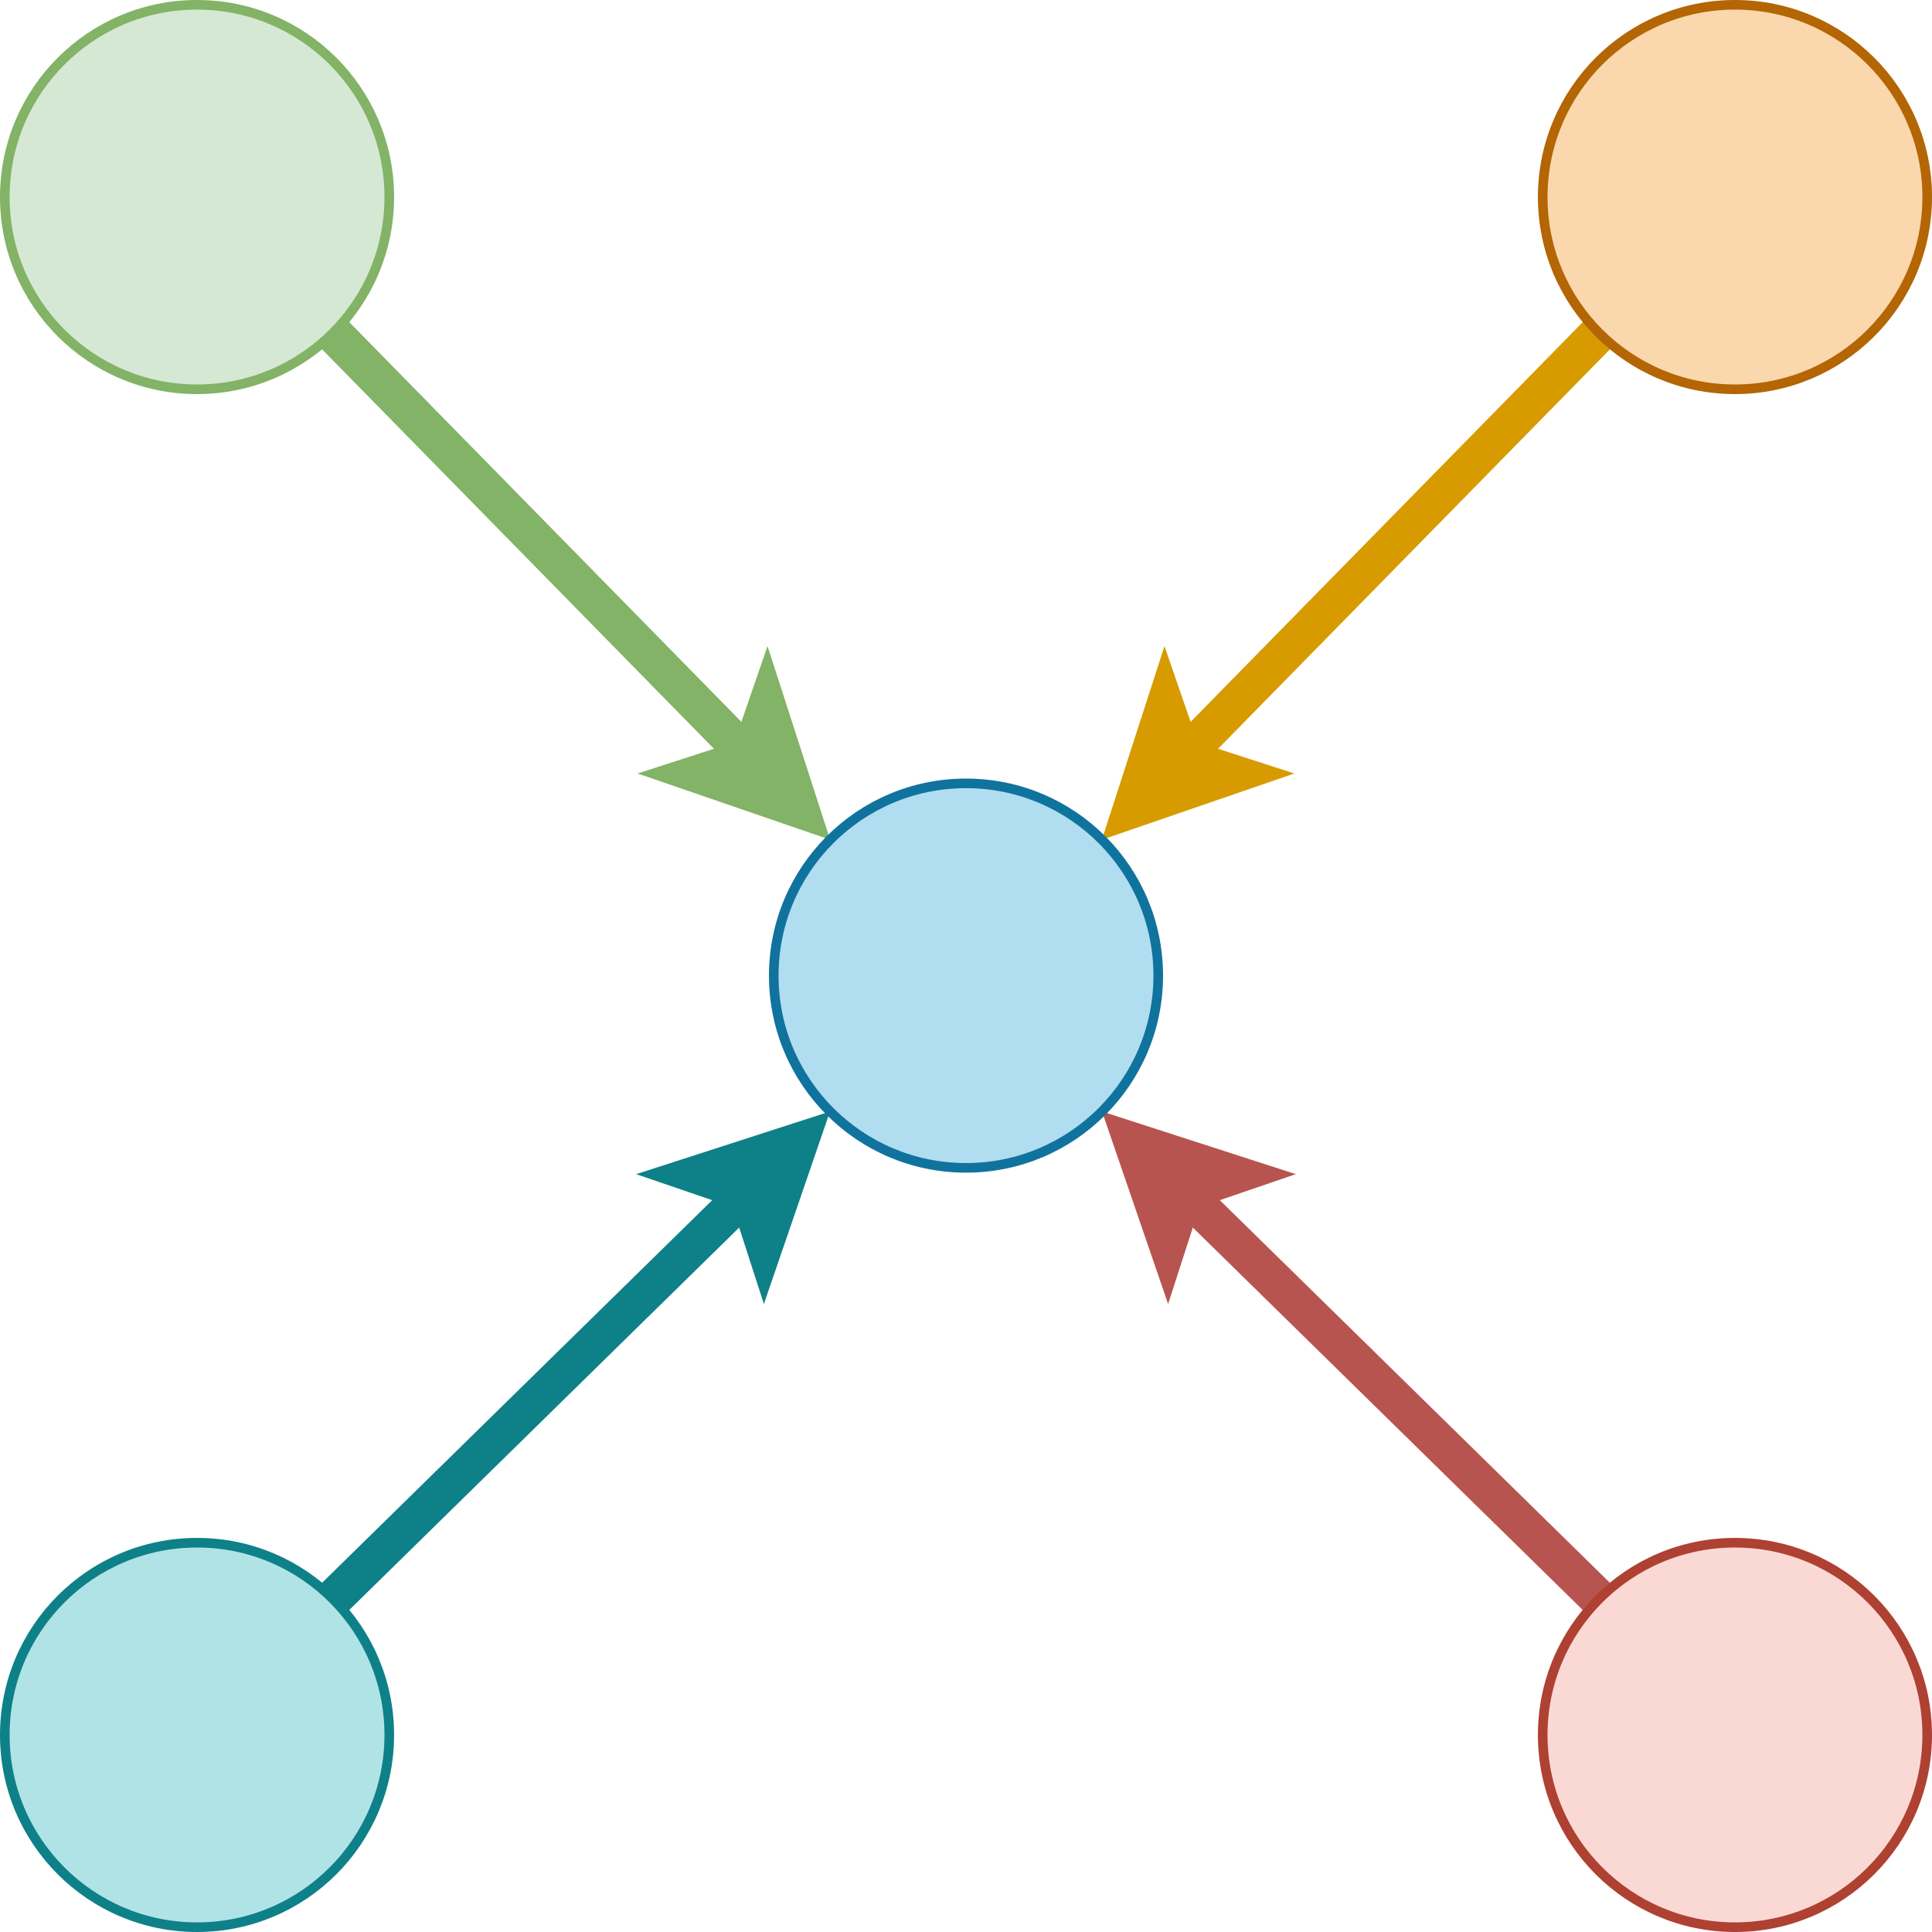
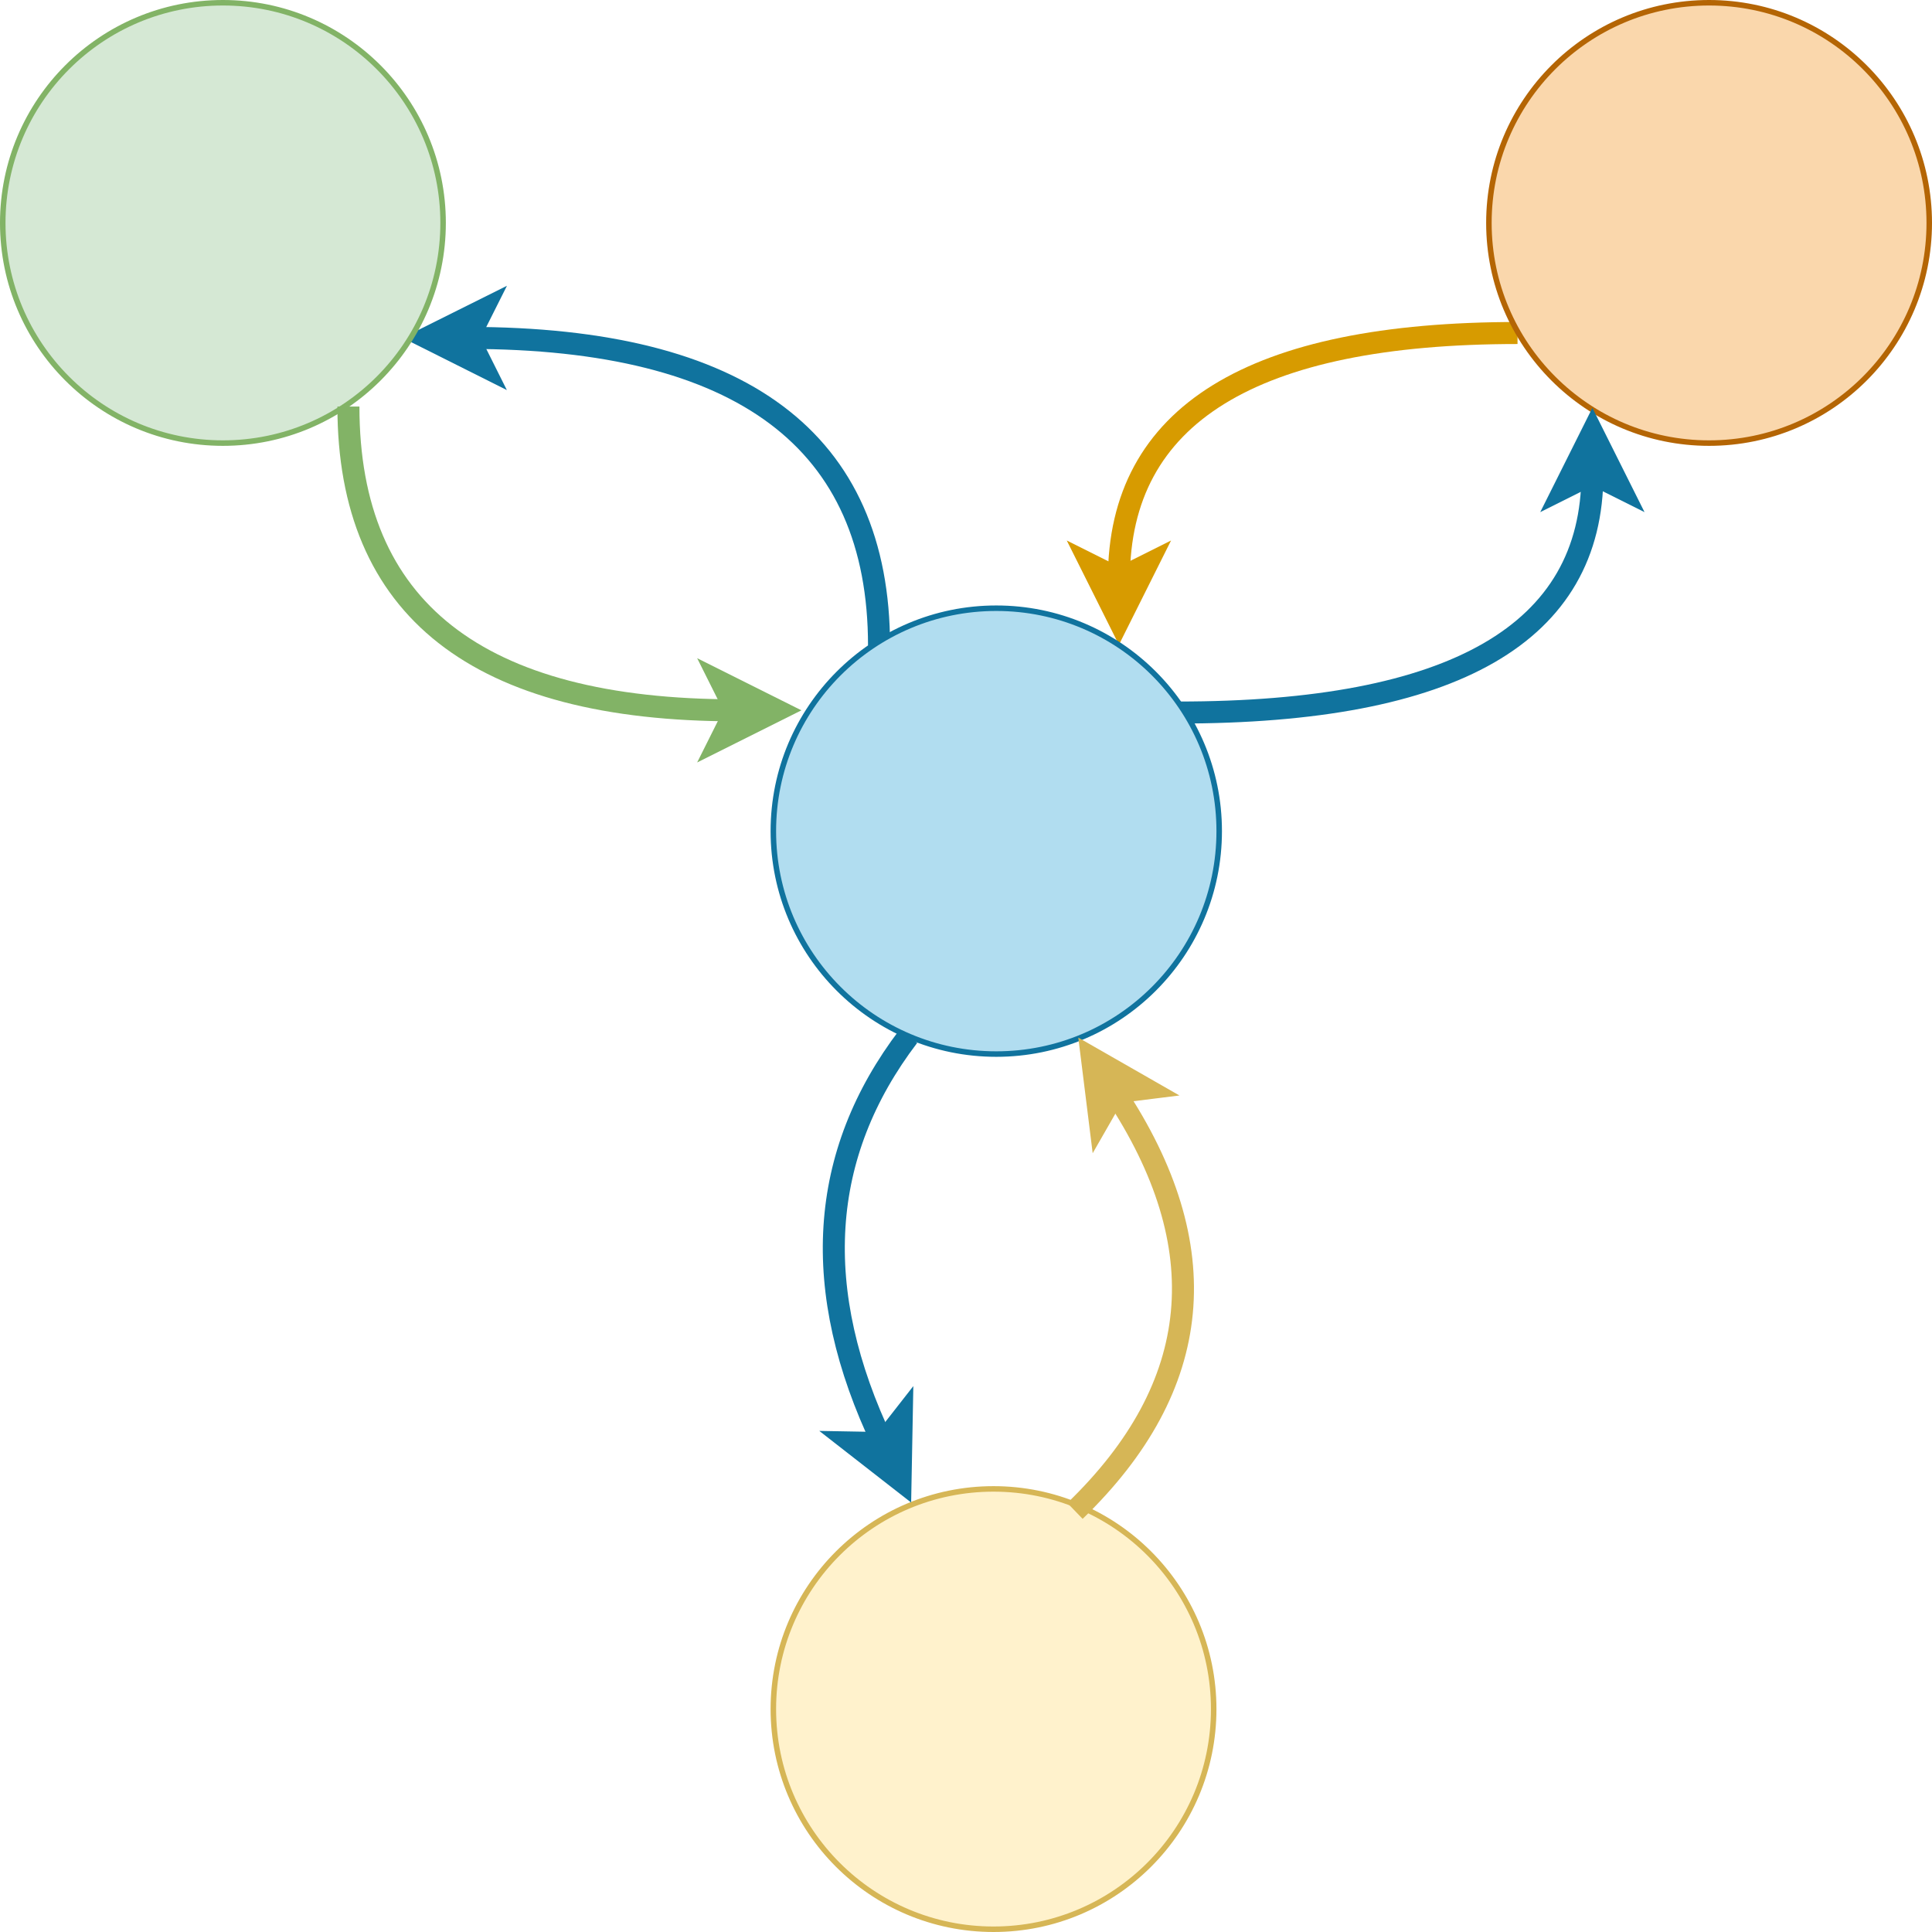
- <svg xmlns="http://www.w3.org/2000/svg" version="1.1" width="201px" height="201px" viewBox="-0.5 -0.5 201 201" content="&lt;mxfile host=&quot;Electron&quot; modified=&quot;2024-03-11T09:09:06.235Z&quot; agent=&quot;Mozilla/5.0 (Macintosh; Intel Mac OS X 10_15_7) AppleWebKit/537.36 (KHTML, like Gecko) draw.io/24.0.4 Chrome/120.0.61.109 Electron/28.1.0 Safari/537.36&quot; etag=&quot;y_GIt6wVS2_nbyJkpUK7&quot; version=&quot;24.0.4&quot; type=&quot;device&quot;&gt;&#10;  &lt;diagram name=&quot;Page-1&quot; id=&quot;RKPvBWiPdUgW-k852GJ5&quot;&gt;&#10;    &lt;mxGraphModel dx=&quot;356&quot; dy=&quot;306&quot; grid=&quot;1&quot; gridSize=&quot;10&quot; guides=&quot;1&quot; tooltips=&quot;1&quot; connect=&quot;1&quot; arrows=&quot;1&quot; fold=&quot;1&quot; page=&quot;1&quot; pageScale=&quot;1&quot; pageWidth=&quot;827&quot; pageHeight=&quot;1169&quot; math=&quot;0&quot; shadow=&quot;0&quot;&gt;&#10;      &lt;root&gt;&#10;        &lt;mxCell id=&quot;0&quot; /&gt;&#10;        &lt;mxCell id=&quot;1&quot; parent=&quot;0&quot; /&gt;&#10;        &lt;mxCell id=&quot;e1JbbTw_rIGk7rZiJ3f4-6&quot; style=&quot;rounded=0;orthogonalLoop=1;jettySize=auto;html=1;exitX=1;exitY=0;exitDx=0;exitDy=0;entryX=0;entryY=1;entryDx=0;entryDy=0;strokeWidth=4;fillColor=#ffe6cc;strokeColor=#d79b00;startArrow=classic;startFill=1;endArrow=none;endFill=0;&quot; edge=&quot;1&quot; parent=&quot;1&quot; source=&quot;e1JbbTw_rIGk7rZiJ3f4-1&quot; target=&quot;e1JbbTw_rIGk7rZiJ3f4-5&quot;&gt;&#10;          &lt;mxGeometry relative=&quot;1&quot; as=&quot;geometry&quot; /&gt;&#10;        &lt;/mxCell&gt;&#10;        &lt;mxCell id=&quot;e1JbbTw_rIGk7rZiJ3f4-7&quot; style=&quot;rounded=0;orthogonalLoop=1;jettySize=auto;html=1;exitX=1;exitY=1;exitDx=0;exitDy=0;entryX=0;entryY=0;entryDx=0;entryDy=0;strokeWidth=4;fillColor=#f8cecc;strokeColor=#b85450;startArrow=classic;startFill=1;endArrow=none;endFill=0;&quot; edge=&quot;1&quot; parent=&quot;1&quot; source=&quot;e1JbbTw_rIGk7rZiJ3f4-1&quot; target=&quot;e1JbbTw_rIGk7rZiJ3f4-4&quot;&gt;&#10;          &lt;mxGeometry relative=&quot;1&quot; as=&quot;geometry&quot; /&gt;&#10;        &lt;/mxCell&gt;&#10;        &lt;mxCell id=&quot;e1JbbTw_rIGk7rZiJ3f4-8&quot; style=&quot;rounded=0;orthogonalLoop=1;jettySize=auto;html=1;exitX=0;exitY=1;exitDx=0;exitDy=0;entryX=1;entryY=0;entryDx=0;entryDy=0;strokeWidth=4;fillColor=#b0e3e6;strokeColor=#0e8088;startArrow=classic;startFill=1;endArrow=none;endFill=0;&quot; edge=&quot;1&quot; parent=&quot;1&quot; source=&quot;e1JbbTw_rIGk7rZiJ3f4-1&quot; target=&quot;e1JbbTw_rIGk7rZiJ3f4-3&quot;&gt;&#10;          &lt;mxGeometry relative=&quot;1&quot; as=&quot;geometry&quot; /&gt;&#10;        &lt;/mxCell&gt;&#10;        &lt;mxCell id=&quot;e1JbbTw_rIGk7rZiJ3f4-9&quot; style=&quot;rounded=0;orthogonalLoop=1;jettySize=auto;html=1;exitX=0;exitY=0;exitDx=0;exitDy=0;entryX=1;entryY=1;entryDx=0;entryDy=0;strokeWidth=4;fillColor=#d5e8d4;strokeColor=#82b366;startArrow=classic;startFill=1;endArrow=none;endFill=0;&quot; edge=&quot;1&quot; parent=&quot;1&quot; source=&quot;e1JbbTw_rIGk7rZiJ3f4-1&quot; target=&quot;e1JbbTw_rIGk7rZiJ3f4-2&quot;&gt;&#10;          &lt;mxGeometry relative=&quot;1&quot; as=&quot;geometry&quot; /&gt;&#10;        &lt;/mxCell&gt;&#10;        &lt;mxCell id=&quot;e1JbbTw_rIGk7rZiJ3f4-1&quot; value=&quot;&quot; style=&quot;ellipse;whiteSpace=wrap;html=1;aspect=fixed;fillColor=#b1ddf0;strokeColor=#10739e;&quot; vertex=&quot;1&quot; parent=&quot;1&quot;&gt;&#10;          &lt;mxGeometry x=&quot;360&quot; y=&quot;281&quot; width=&quot;40&quot; height=&quot;40&quot; as=&quot;geometry&quot; /&gt;&#10;        &lt;/mxCell&gt;&#10;        &lt;mxCell id=&quot;e1JbbTw_rIGk7rZiJ3f4-2&quot; value=&quot;&quot; style=&quot;ellipse;whiteSpace=wrap;html=1;aspect=fixed;fillColor=#d5e8d4;strokeColor=#82b366;&quot; vertex=&quot;1&quot; parent=&quot;1&quot;&gt;&#10;          &lt;mxGeometry x=&quot;280&quot; y=&quot;200&quot; width=&quot;40&quot; height=&quot;40&quot; as=&quot;geometry&quot; /&gt;&#10;        &lt;/mxCell&gt;&#10;        &lt;mxCell id=&quot;e1JbbTw_rIGk7rZiJ3f4-3&quot; value=&quot;&quot; style=&quot;ellipse;whiteSpace=wrap;html=1;aspect=fixed;fillColor=#b0e3e6;strokeColor=#0e8088;&quot; vertex=&quot;1&quot; parent=&quot;1&quot;&gt;&#10;          &lt;mxGeometry x=&quot;280&quot; y=&quot;360&quot; width=&quot;40&quot; height=&quot;40&quot; as=&quot;geometry&quot; /&gt;&#10;        &lt;/mxCell&gt;&#10;        &lt;mxCell id=&quot;e1JbbTw_rIGk7rZiJ3f4-4&quot; value=&quot;&quot; style=&quot;ellipse;whiteSpace=wrap;html=1;aspect=fixed;fillColor=#fad9d5;strokeColor=#ae4132;&quot; vertex=&quot;1&quot; parent=&quot;1&quot;&gt;&#10;          &lt;mxGeometry x=&quot;440&quot; y=&quot;360&quot; width=&quot;40&quot; height=&quot;40&quot; as=&quot;geometry&quot; /&gt;&#10;        &lt;/mxCell&gt;&#10;        &lt;mxCell id=&quot;e1JbbTw_rIGk7rZiJ3f4-5&quot; value=&quot;&quot; style=&quot;ellipse;whiteSpace=wrap;html=1;aspect=fixed;fillColor=#fad7ac;strokeColor=#b46504;&quot; vertex=&quot;1&quot; parent=&quot;1&quot;&gt;&#10;          &lt;mxGeometry x=&quot;440&quot; y=&quot;200&quot; width=&quot;40&quot; height=&quot;40&quot; as=&quot;geometry&quot; /&gt;&#10;        &lt;/mxCell&gt;&#10;      &lt;/root&gt;&#10;    &lt;/mxGraphModel&gt;&#10;  &lt;/diagram&gt;&#10;&lt;/mxfile&gt;&#10;">
+ <svg xmlns="http://www.w3.org/2000/svg" version="1.1" width="351px" height="351px" viewBox="-0.5 -0.5 351 351" content="&lt;mxfile host=&quot;Electron&quot; modified=&quot;2024-03-12T17:26:37.367Z&quot; agent=&quot;Mozilla/5.0 (Macintosh; Intel Mac OS X 10_15_7) AppleWebKit/537.36 (KHTML, like Gecko) draw.io/24.0.4 Chrome/120.0.61.109 Electron/28.1.0 Safari/537.36&quot; etag=&quot;D-taG9vALqTElkhvd8s4&quot; version=&quot;24.0.4&quot; type=&quot;device&quot;&gt;&#10;  &lt;diagram name=&quot;Page-1&quot; id=&quot;RKPvBWiPdUgW-k852GJ5&quot;&gt;&#10;    &lt;mxGraphModel dx=&quot;956&quot; dy=&quot;569&quot; grid=&quot;1&quot; gridSize=&quot;10&quot; guides=&quot;1&quot; tooltips=&quot;1&quot; connect=&quot;1&quot; arrows=&quot;1&quot; fold=&quot;1&quot; page=&quot;1&quot; pageScale=&quot;1&quot; pageWidth=&quot;827&quot; pageHeight=&quot;1169&quot; math=&quot;0&quot; shadow=&quot;0&quot;&gt;&#10;      &lt;root&gt;&#10;        &lt;mxCell id=&quot;0&quot; /&gt;&#10;        &lt;mxCell id=&quot;1&quot; parent=&quot;0&quot; /&gt;&#10;        &lt;mxCell id=&quot;Xyjjoyls6ed7M-fOswV_-16&quot; style=&quot;edgeStyle=orthogonalEdgeStyle;rounded=0;orthogonalLoop=1;jettySize=auto;html=1;exitX=0.908;exitY=0.761;exitDx=0;exitDy=0;entryX=0.237;entryY=0.084;entryDx=0;entryDy=0;curved=1;targetPerimeterSpacing=0;startArrow=classic;startFill=1;strokeWidth=4;endArrow=none;endFill=0;fillColor=#b1ddf0;strokeColor=#10739e;entryPerimeter=0;exitPerimeter=0;&quot; parent=&quot;1&quot; source=&quot;e1JbbTw_rIGk7rZiJ3f4-2&quot; target=&quot;e1JbbTw_rIGk7rZiJ3f4-1&quot; edge=&quot;1&quot;&gt;&#10;          &lt;mxGeometry relative=&quot;1&quot; as=&quot;geometry&quot; /&gt;&#10;        &lt;/mxCell&gt;&#10;        &lt;mxCell id=&quot;e1JbbTw_rIGk7rZiJ3f4-2&quot; value=&quot;&quot; style=&quot;ellipse;whiteSpace=wrap;html=1;aspect=fixed;fillColor=#d5e8d4;strokeColor=#82b366;&quot; parent=&quot;1&quot; vertex=&quot;1&quot;&gt;&#10;          &lt;mxGeometry x=&quot;220&quot; y=&quot;130&quot; width=&quot;80&quot; height=&quot;80&quot; as=&quot;geometry&quot; /&gt;&#10;        &lt;/mxCell&gt;&#10;        &lt;mxCell id=&quot;e1JbbTw_rIGk7rZiJ3f4-3&quot; value=&quot;&quot; style=&quot;ellipse;whiteSpace=wrap;html=1;aspect=fixed;fillColor=#fff2cc;strokeColor=#d6b656;&quot; parent=&quot;1&quot; vertex=&quot;1&quot;&gt;&#10;          &lt;mxGeometry x=&quot;360&quot; y=&quot;400&quot; width=&quot;80&quot; height=&quot;80&quot; as=&quot;geometry&quot; /&gt;&#10;        &lt;/mxCell&gt;&#10;        &lt;mxCell id=&quot;Xyjjoyls6ed7M-fOswV_-12&quot; style=&quot;edgeStyle=orthogonalEdgeStyle;rounded=0;orthogonalLoop=1;jettySize=auto;html=1;exitX=0.065;exitY=0.75;exitDx=0;exitDy=0;entryX=0.775;entryY=0.082;entryDx=0;entryDy=0;fillColor=#ffe6cc;strokeColor=#d79b00;strokeWidth=4;curved=1;exitPerimeter=0;entryPerimeter=0;&quot; parent=&quot;1&quot; source=&quot;e1JbbTw_rIGk7rZiJ3f4-5&quot; target=&quot;e1JbbTw_rIGk7rZiJ3f4-1&quot; edge=&quot;1&quot;&gt;&#10;          &lt;mxGeometry relative=&quot;1&quot; as=&quot;geometry&quot; /&gt;&#10;        &lt;/mxCell&gt;&#10;        &lt;mxCell id=&quot;e1JbbTw_rIGk7rZiJ3f4-5&quot; value=&quot;&quot; style=&quot;ellipse;whiteSpace=wrap;html=1;aspect=fixed;fillColor=#fad7ac;strokeColor=#b46504;&quot; parent=&quot;1&quot; vertex=&quot;1&quot;&gt;&#10;          &lt;mxGeometry x=&quot;490&quot; y=&quot;130&quot; width=&quot;80&quot; height=&quot;80&quot; as=&quot;geometry&quot; /&gt;&#10;        &lt;/mxCell&gt;&#10;        &lt;mxCell id=&quot;Xyjjoyls6ed7M-fOswV_-11&quot; style=&quot;edgeStyle=orthogonalEdgeStyle;rounded=0;orthogonalLoop=1;jettySize=auto;html=1;exitX=0.907;exitY=0.234;exitDx=0;exitDy=0;entryX=0.235;entryY=0.92;entryDx=0;entryDy=0;fillColor=#b1ddf0;strokeColor=#10739e;strokeWidth=4;curved=1;exitPerimeter=0;entryPerimeter=0;&quot; parent=&quot;1&quot; source=&quot;e1JbbTw_rIGk7rZiJ3f4-1&quot; target=&quot;e1JbbTw_rIGk7rZiJ3f4-5&quot; edge=&quot;1&quot;&gt;&#10;          &lt;mxGeometry relative=&quot;1&quot; as=&quot;geometry&quot; /&gt;&#10;        &lt;/mxCell&gt;&#10;        &lt;mxCell id=&quot;Xyjjoyls6ed7M-fOswV_-17&quot; style=&quot;edgeStyle=orthogonalEdgeStyle;rounded=0;orthogonalLoop=1;jettySize=auto;html=1;exitX=0.063;exitY=0.229;exitDx=0;exitDy=0;entryX=0.785;entryY=0.917;entryDx=0;entryDy=0;curved=1;startArrow=classic;startFill=1;endArrow=none;endFill=0;entryPerimeter=0;exitPerimeter=0;strokeWidth=4;fillColor=#d5e8d4;strokeColor=#82b366;&quot; parent=&quot;1&quot; source=&quot;e1JbbTw_rIGk7rZiJ3f4-1&quot; target=&quot;e1JbbTw_rIGk7rZiJ3f4-2&quot; edge=&quot;1&quot;&gt;&#10;          &lt;mxGeometry relative=&quot;1&quot; as=&quot;geometry&quot; /&gt;&#10;        &lt;/mxCell&gt;&#10;        &lt;mxCell id=&quot;Xyjjoyls6ed7M-fOswV_-20&quot; style=&quot;rounded=0;orthogonalLoop=1;jettySize=auto;html=1;entryX=0.313;entryY=0.031;entryDx=0;entryDy=0;fillColor=#b1ddf0;strokeColor=#10739e;strokeWidth=4;exitX=0.303;exitY=0.96;exitDx=0;exitDy=0;exitPerimeter=0;entryPerimeter=0;curved=1;&quot; parent=&quot;1&quot; source=&quot;e1JbbTw_rIGk7rZiJ3f4-1&quot; target=&quot;e1JbbTw_rIGk7rZiJ3f4-3&quot; edge=&quot;1&quot;&gt;&#10;          &lt;mxGeometry relative=&quot;1&quot; as=&quot;geometry&quot;&gt;&#10;            &lt;Array as=&quot;points&quot;&gt;&#10;              &lt;mxPoint x=&quot;360&quot; y=&quot;350&quot; /&gt;&#10;            &lt;/Array&gt;&#10;          &lt;/mxGeometry&gt;&#10;        &lt;/mxCell&gt;&#10;        &lt;mxCell id=&quot;e1JbbTw_rIGk7rZiJ3f4-1&quot; value=&quot;&quot; style=&quot;ellipse;whiteSpace=wrap;html=1;aspect=fixed;fillColor=#b1ddf0;strokeColor=#10739e;&quot; parent=&quot;1&quot; vertex=&quot;1&quot;&gt;&#10;          &lt;mxGeometry x=&quot;360&quot; y=&quot;240&quot; width=&quot;81&quot; height=&quot;81&quot; as=&quot;geometry&quot; /&gt;&#10;        &lt;/mxCell&gt;&#10;        &lt;mxCell id=&quot;Xyjjoyls6ed7M-fOswV_-23&quot; style=&quot;rounded=0;orthogonalLoop=1;jettySize=auto;html=1;fillColor=#fff2cc;strokeColor=#d6b656;strokeWidth=4;exitX=0.685;exitY=0.05;exitDx=0;exitDy=0;entryX=0.684;entryY=0.963;entryDx=0;entryDy=0;entryPerimeter=0;exitPerimeter=0;curved=1;&quot; parent=&quot;1&quot; source=&quot;e1JbbTw_rIGk7rZiJ3f4-3&quot; target=&quot;e1JbbTw_rIGk7rZiJ3f4-1&quot; edge=&quot;1&quot;&gt;&#10;          &lt;mxGeometry relative=&quot;1&quot; as=&quot;geometry&quot;&gt;&#10;            &lt;mxPoint x=&quot;411&quot; y=&quot;401&quot; as=&quot;sourcePoint&quot; /&gt;&#10;            &lt;mxPoint x=&quot;408&quot; y=&quot;310&quot; as=&quot;targetPoint&quot; /&gt;&#10;            &lt;Array as=&quot;points&quot;&gt;&#10;              &lt;mxPoint x=&quot;450&quot; y=&quot;370&quot; /&gt;&#10;            &lt;/Array&gt;&#10;          &lt;/mxGeometry&gt;&#10;        &lt;/mxCell&gt;&#10;      &lt;/root&gt;&#10;    &lt;/mxGraphModel&gt;&#10;  &lt;/diagram&gt;&#10;&lt;/mxfile&gt;&#10;">
  <defs />
  <g>
    <g>
-       <path d="M 122.53 78.31 L 165.86 34.14" fill="none" stroke="#d79b00" stroke-width="4" stroke-miterlimit="10" pointer-events="stroke" />
-       <path d="M 117.27 83.67 L 120.71 73.03 L 122.53 78.31 L 127.85 80.03 Z" fill="#d79b00" stroke="#d79b00" stroke-width="4" stroke-miterlimit="10" pointer-events="all" />
+       <path d="M 84.61 60.89 Q 159.2 60.93 159.2 116.8" fill="none" stroke="#10739e" stroke-width="4" stroke-miterlimit="10" pointer-events="stroke" />
+       <path d="M 77.11 60.88 L 87.12 55.89 L 84.61 60.89 L 87.11 65.89 Z" fill="#10739e" stroke="#10739e" stroke-width="4" stroke-miterlimit="10" pointer-events="all" />
    </g>
    <g>
-       <path d="M 122.69 123.52 L 165.86 165.86" fill="none" stroke="#b85450" stroke-width="4" stroke-miterlimit="10" pointer-events="stroke" />
-       <path d="M 117.34 118.27 L 127.98 121.71 L 122.69 123.52 L 120.97 128.84 Z" fill="#b85450" stroke="#b85450" stroke-width="4" stroke-miterlimit="10" pointer-events="all" />
+       <ellipse cx="40" cy="40" rx="40" ry="40" fill="#d5e8d4" stroke="#82b366" pointer-events="all" />
    </g>
    <g>
-       <path d="M 77.31 123.52 L 34.14 165.86" fill="none" stroke="#0e8088" stroke-width="4" stroke-miterlimit="10" pointer-events="stroke" />
-       <path d="M 82.66 118.27 L 79.03 128.84 L 77.31 123.52 L 72.02 121.71 Z" fill="#0e8088" stroke="#0e8088" stroke-width="4" stroke-miterlimit="10" pointer-events="all" />
+       <ellipse cx="180" cy="310" rx="40" ry="40" fill="#fff2cc" stroke="#d6b656" pointer-events="all" />
    </g>
    <g>
-       <path d="M 77.47 78.31 L 34.14 34.14" fill="none" stroke="#82b366" stroke-width="4" stroke-miterlimit="10" pointer-events="stroke" />
-       <path d="M 82.73 83.67 L 72.15 80.03 L 77.47 78.31 L 79.29 73.03 Z" fill="#82b366" stroke="#82b366" stroke-width="4" stroke-miterlimit="10" pointer-events="all" />
+       <path d="M 275.2 60 Q 202.8 60 202.78 104.67" fill="none" stroke="#d79b00" stroke-width="4" stroke-miterlimit="10" pointer-events="stroke" />
+       <path d="M 202.78 112.17 L 197.78 102.17 L 202.78 104.67 L 207.78 102.17 Z" fill="#d79b00" stroke="#d79b00" stroke-width="4" stroke-miterlimit="10" pointer-events="all" />
    </g>
    <g>
-       <ellipse cx="100" cy="101" rx="20" ry="20" fill="#b1ddf0" stroke="#10739e" pointer-events="all" />
+       <ellipse cx="310" cy="40" rx="40" ry="40" fill="#fad7ac" stroke="#b46504" pointer-events="all" />
    </g>
    <g>
-       <ellipse cx="20" cy="20" rx="20" ry="20" fill="#d5e8d4" stroke="#82b366" pointer-events="all" />
+       <path d="M 213.47 128.95 Q 288.8 129 288.8 85.57" fill="none" stroke="#10739e" stroke-width="4" stroke-miterlimit="10" pointer-events="stroke" />
+       <path d="M 288.8 78.07 L 293.8 88.07 L 288.8 85.57 L 283.8 88.07 Z" fill="#10739e" stroke="#10739e" stroke-width="4" stroke-miterlimit="10" pointer-events="all" />
    </g>
    <g>
-       <ellipse cx="20" cy="180" rx="20" ry="20" fill="#b0e3e6" stroke="#0e8088" pointer-events="all" />
+       <path d="M 133.13 128.55 Q 62.8 128.53 62.8 73.36" fill="none" stroke="#82b366" stroke-width="4" stroke-miterlimit="10" pointer-events="stroke" />
+       <path d="M 140.63 128.55 L 130.63 133.55 L 133.13 128.55 L 130.63 123.55 Z" fill="#82b366" stroke="#82b366" stroke-width="4" stroke-miterlimit="10" pointer-events="all" />
    </g>
    <g>
-       <ellipse cx="180" cy="180" rx="20" ry="20" fill="#fad9d5" stroke="#ae4132" pointer-events="all" />
+       <path d="M 164.54 187.76 Q 140 220 159.88 261.67" fill="none" stroke="#10739e" stroke-width="4" stroke-miterlimit="10" pointer-events="stroke" />
+       <path d="M 163.11 268.44 L 154.3 261.57 L 159.88 261.67 L 163.32 257.27 Z" fill="#10739e" stroke="#10739e" stroke-width="4" stroke-miterlimit="10" pointer-events="all" />
    </g>
    <g>
-       <ellipse cx="180" cy="20" rx="20" ry="20" fill="#fad7ac" stroke="#b46504" pointer-events="all" />
+       <ellipse cx="180.5" cy="150.5" rx="40.5" ry="40.5" fill="#b1ddf0" stroke="#10739e" pointer-events="all" />
+     </g>
+     <g>
+       <path d="M 194.8 274 Q 230 240 202.04 197.97" fill="none" stroke="#d6b656" stroke-width="4" stroke-miterlimit="10" pointer-events="stroke" />
+       <path d="M 197.88 191.73 L 207.58 197.28 L 202.04 197.97 L 199.26 202.82 Z" fill="#d6b656" stroke="#d6b656" stroke-width="4" stroke-miterlimit="10" pointer-events="all" />
    </g>
  </g>
</svg>
